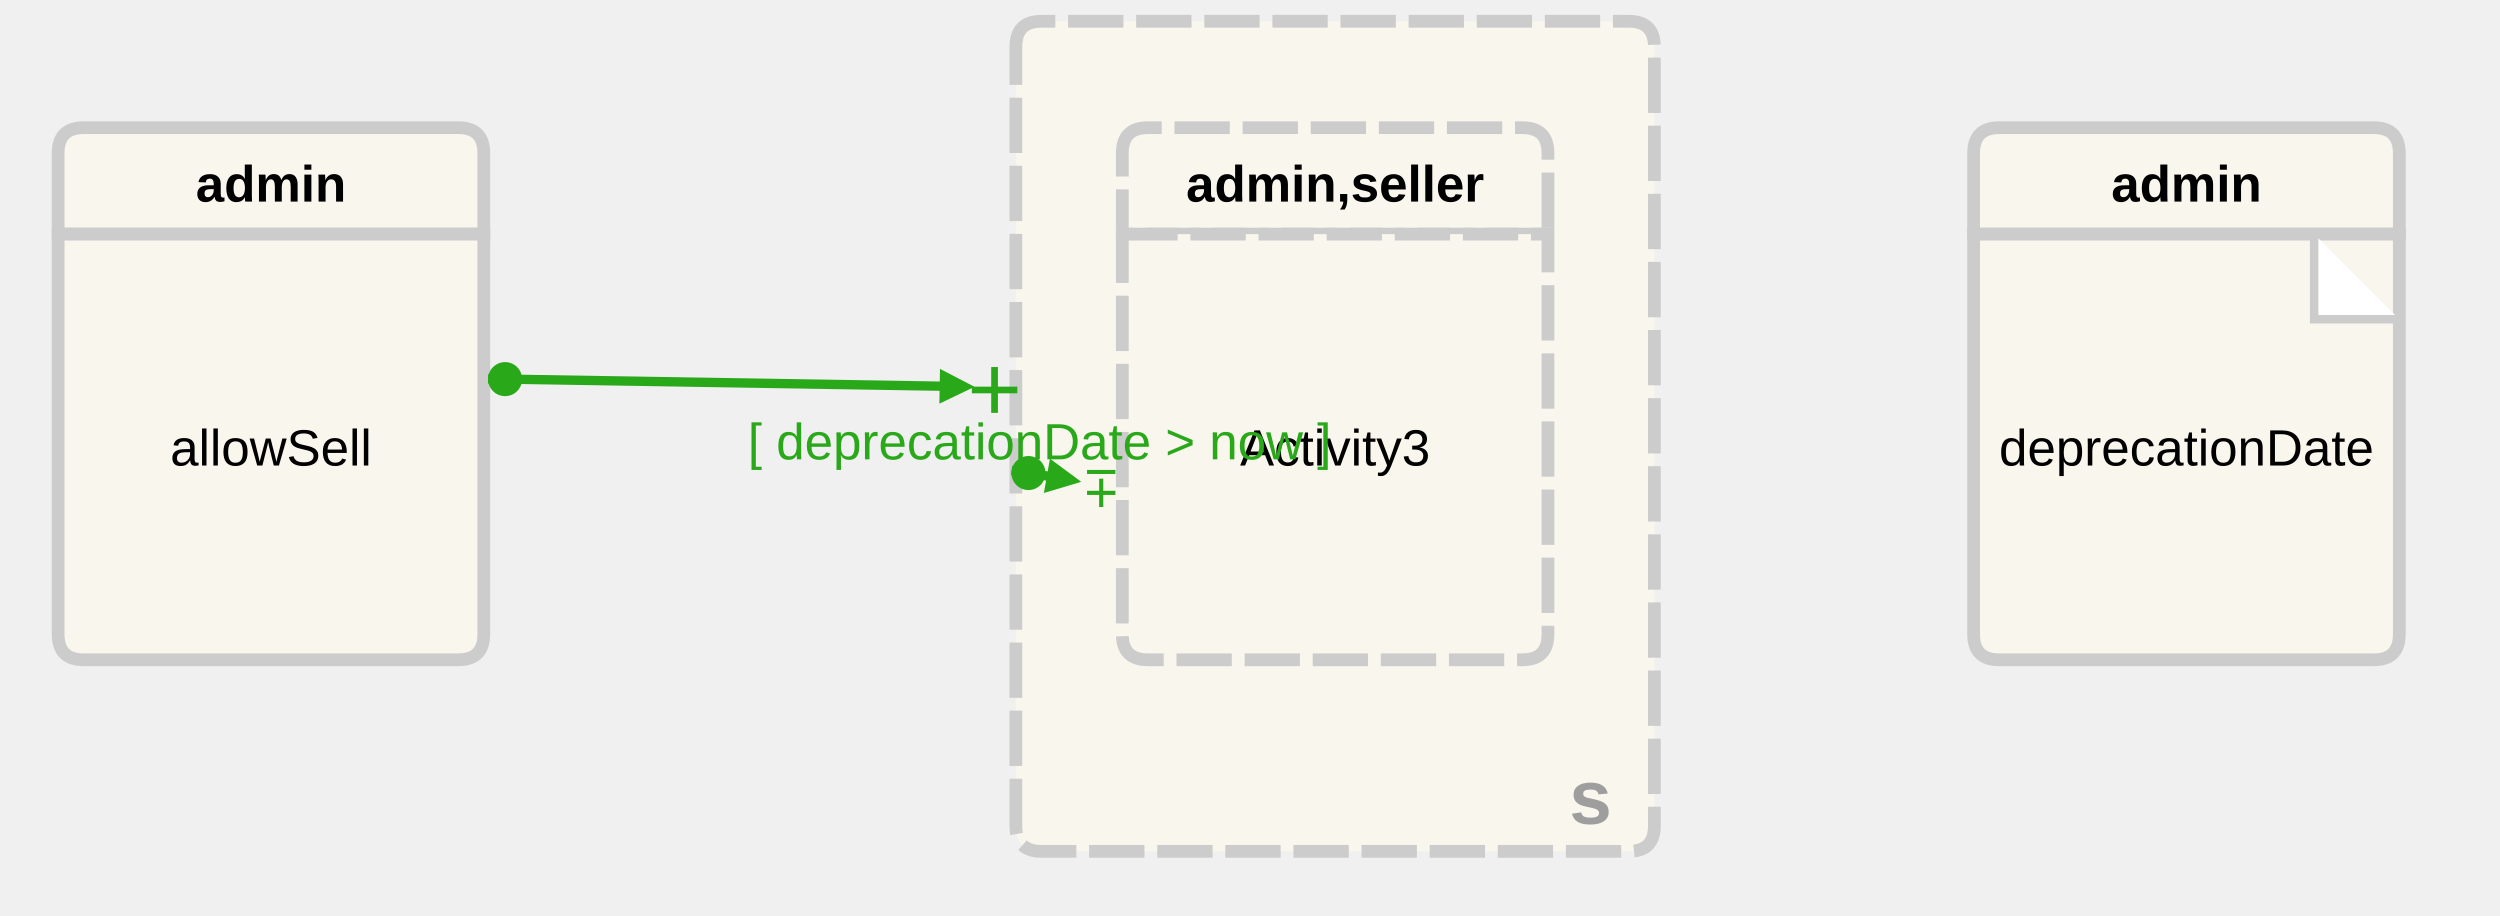
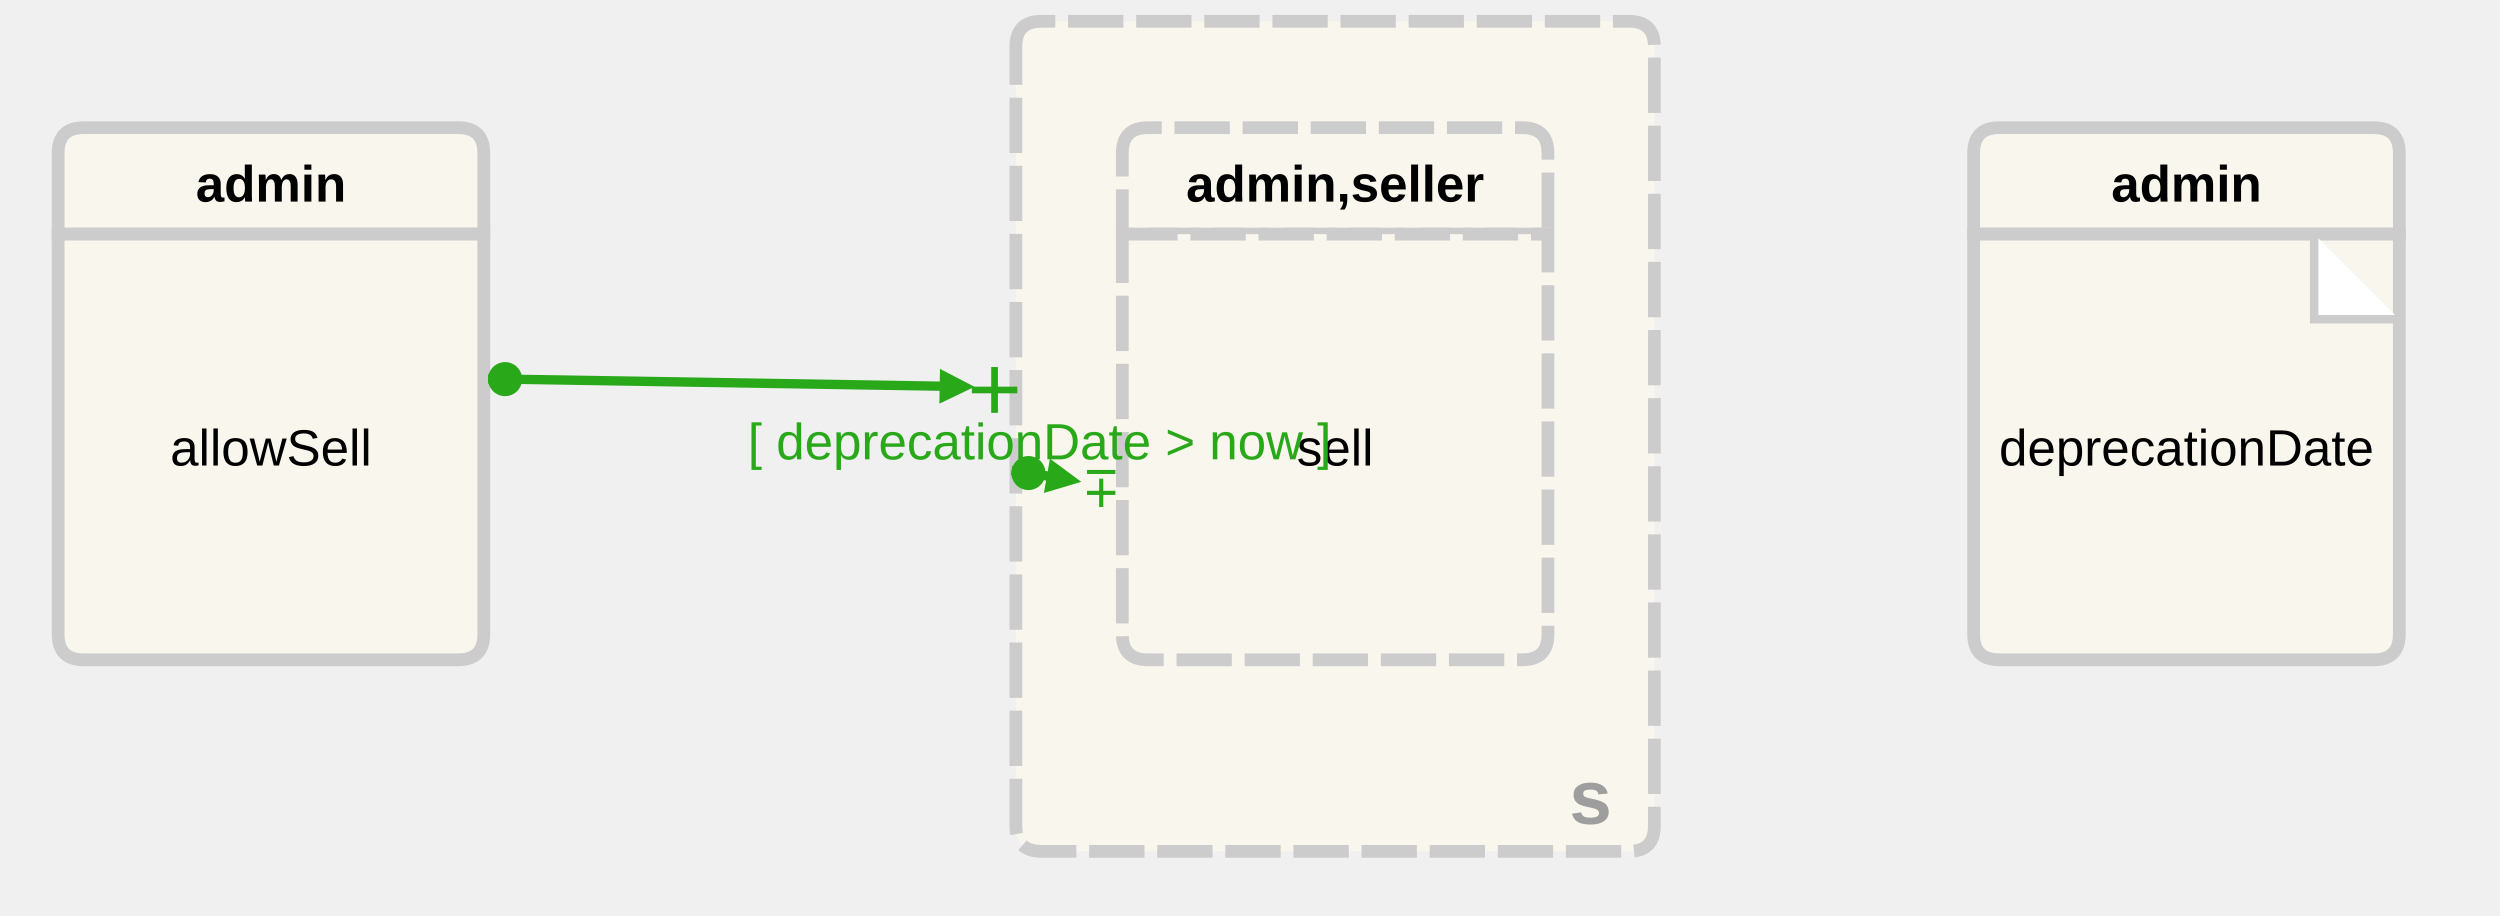
<svg xmlns="http://www.w3.org/2000/svg" width="560" version="1.1" height="205" viewBox="45 20 570 215">
  <path transform="matrix(1,0,0,1,50,50)" fill="#f9f7ed" stroke="#cccccc" d="M0,6Q0,0,6,0L94,0Q100,0,100,6L100,25Q100,25,100,25L0,25Q0,25,0,25Z" stroke-width="3" />
  <path transform="matrix(1,0,0,1,50,75)" fill="#f9f7ed" stroke="#cccccc" d="M0,0Q0,0,0,0L100,0Q100,0,100,0L100,94Q100,100,94,100L6,100Q0,100,0,94Z" stroke-width="3" />
  <text transform="matrix(1,0,0,1,0,0)" style="text-anchor: middle; font: normal normal 200 12px/normal Arial;" x="100" y="125" text-anchor="middle" font="10px &quot;Arial&quot;" stroke="#000000" fill="#000000" font-size="12px" font-weight="200" stroke-width="0">
    <tspan dy="4.362">allowSell</tspan>
  </text>
  <text transform="matrix(1,0,0,1,0,0)" style="text-anchor: middle; font: normal normal 700 12px/normal Arial;" x="100" y="63" text-anchor="middle" font="10px &quot;Arial&quot;" stroke="#000000" fill="#000000" font-size="12px" font-weight="700" stroke-width="0">
    <tspan dy="4.362">admin</tspan>
  </text>
  <text transform="matrix(1,0,0,1,0,0)" style="text-anchor: middle; font: italic normal normal 12px/normal Arial;" x="100" y="145" text-anchor="middle" font="10px &quot;Arial&quot;" stroke="none" fill="#9E9E9E" font-size="12px" font-weight="normal" font-style="italic" stroke-width="1">
    <tspan dy="4.362" />
  </text>
  <path transform="matrix(1,0,0,1,275,25)" fill="#f9f7ed" stroke="#cccccc" d="M0,6Q0,0,6,0L144,0Q150,0,150,6L150,189Q150,195,144,195L6,195Q0,195,0,189Z" stroke-width="3" x="275" y="25" stroke-dasharray="13,3" />
  <text transform="matrix(1,0,0,1,0,0)" style="text-anchor: middle; font: normal normal 200 12px/normal Arial;" x="350" y="30" text-anchor="middle" font="10px &quot;Arial&quot;" stroke="#000000" fill="#000000" font-size="12px" font-weight="200" stroke-width="0">
    <tspan dy="4.362" />
  </text>
  <text transform="matrix(1,0,0,1,0,0)" style="text-anchor: middle; font: normal normal 700 12px/normal Arial;" x="350" y="5" text-anchor="middle" font="10px &quot;Arial&quot;" stroke="#000000" fill="#000000" font-size="12px" font-weight="700" stroke-width="0">
    <tspan dy="4.362" />
  </text>
  <text transform="matrix(1,0,0,1,0,0)" style="text-anchor: middle; font: normal normal bold 18px/normal Arial;" x="410" y="207" text-anchor="middle" font="10px &quot;Arial&quot;" stroke="none" fill="#9E9E9E" font-size="18px" font-weight="bold" stroke-width="1">
    <tspan dy="6.542">s</tspan>
  </text>
  <text transform="matrix(1,0,0,1,0,0)" style="text-anchor: middle; font: italic normal normal 12px/normal Arial;" x="350" y="189" text-anchor="middle" font="10px &quot;Arial&quot;" stroke="none" fill="#9E9E9E" font-size="12px" font-weight="normal" font-style="italic" stroke-width="1">
    <tspan dy="4.362" />
  </text>
  <path transform="matrix(1,0,0,1,500,50)" fill="#f9f7ed" stroke="#cccccc" d="M0,6Q0,0,6,0L94,0Q100,0,100,6L100,25Q100,25,100,25L0,25Q0,25,0,25Z" stroke-width="3" opacity="1" />
  <path transform="matrix(1,0,0,1,500,75)" fill="#f9f7ed" stroke="#cccccc" d="M0,0Q0,0,0,0L100,0Q100,0,100,0L100,94Q100,100,94,100L6,100Q0,100,0,94Z" stroke-width="3" opacity="1" />
  <text transform="matrix(1,0,0,1,0,0)" style="text-anchor: middle; font: normal normal 200 12px/normal Arial;" x="550" y="125" text-anchor="middle" font="10px &quot;Arial&quot;" stroke="#000000" fill="#000000" font-size="12px" font-weight="200" stroke-width="0" opacity="1">
    <tspan dy="4.362">deprecationDate</tspan>
  </text>
  <text transform="matrix(1,0,0,1,0,0)" style="text-anchor: middle; font: normal normal 700 12px/normal Arial;" x="550" y="63" text-anchor="middle" font="10px &quot;Arial&quot;" stroke="#000000" fill="#000000" font-size="12px" font-weight="700" stroke-width="0" opacity="1">
    <tspan dy="4.362">admin</tspan>
  </text>
  <path transform="matrix(1,0,0,1,580,75)" fill="#ffffff" stroke="#cccccc" d="M0,0L0,20L20,20" font-size="18" font-weight="bold" stroke-width="2" opacity="1" />
  <text transform="matrix(1,0,0,1,0,0)" style="text-anchor: middle; font: italic normal normal 12px/normal Arial;" x="550" y="145" text-anchor="middle" font="10px &quot;Arial&quot;" stroke="none" fill="#9E9E9E" font-size="12px" font-weight="normal" font-style="italic" stroke-width="1" opacity="1">
    <tspan dy="4.362" />
  </text>
-   <path transform="matrix(1,0,0,1,300,50)" fill="#f9f7ed" stroke="#cccccc" d="M0,6Q0,0,6,0L94,0Q100,0,100,6L100,25Q100,25,100,25L0,25Q0,25,0,25Z" stroke-width="3" stroke-dasharray="13,3" />
-   <path transform="matrix(1,0,0,1,300,75)" fill="#f9f7ed" stroke="#cccccc" d="M0,0Q0,0,0,0L100,0Q100,0,100,0L100,94Q100,100,94,100L6,100Q0,100,0,94Z" stroke-width="3" stroke-dasharray="13,3" />
-   <text transform="matrix(1,0,0,1,0,0)" style="text-anchor: middle; font: normal normal 200 12px/normal Arial;" x="350" y="125" text-anchor="middle" font="10px &quot;Arial&quot;" stroke="#000000" fill="#000000" font-size="12px" font-weight="200" stroke-width="0" class="c0b84299-5efe-446f-ab4c-447793a75ed7--child ">
-     <tspan dy="4.362">Activity3</tspan>
+   <path transform="matrix(1,0,0,1,300,50)" fill="#f9f7ed" stroke="#cccccc" d="M0,6Q0,0,6,0L94,0Q100,0,100,6L100,25Q100,25,100,25L0,25Q0,25,0,25Z" stroke-width="3" stroke-dasharray="13,3" opacity="1" />
+   <path transform="matrix(1,0,0,1,300,75)" fill="#f9f7ed" stroke="#cccccc" d="M0,0Q0,0,0,0L100,0Q100,0,100,0L100,94Q100,100,94,100L6,100Q0,100,0,94Z" stroke-width="3" stroke-dasharray="13,3" opacity="1" />
+   <text transform="matrix(1,0,0,1,0,0)" style="text-anchor: middle; font: normal normal 200 12px/normal Arial;" x="350" y="125" text-anchor="middle" font="10px &quot;Arial&quot;" stroke="#000000" fill="#000000" font-size="12px" font-weight="200" stroke-width="0" opacity="1" class="c0b84299-5efe-446f-ab4c-447793a75ed7--child ">
+     <tspan dy="4.362">sell</tspan>
  </text>
-   <text transform="matrix(1,0,0,1,0,0)" style="text-anchor: middle; font: normal normal 700 12px/normal Arial;" x="350" y="63" text-anchor="middle" font="10px &quot;Arial&quot;" stroke="#000000" fill="#000000" font-size="12px" font-weight="700" stroke-width="0" class="c0b84299-5efe-446f-ab4c-447793a75ed7--child ">
+   <text transform="matrix(1,0,0,1,0,0)" style="text-anchor: middle; font: normal normal 700 12px/normal Arial;" x="350" y="63" text-anchor="middle" font="10px &quot;Arial&quot;" stroke="#000000" fill="#000000" font-size="12px" font-weight="700" stroke-width="0" opacity="1" class="c0b84299-5efe-446f-ab4c-447793a75ed7--child ">
    <tspan dy="4.362">admin,seller</tspan>
  </text>
-   <text transform="matrix(1,0,0,1,0,0)" style="text-anchor: middle; font: italic normal normal 12px/normal Arial;" x="350" y="145" text-anchor="middle" font="10px &quot;Arial&quot;" stroke="none" fill="#9E9E9E" font-size="12px" font-weight="normal" font-style="italic" stroke-width="1" class="c0b84299-5efe-446f-ab4c-447793a75ed7--child ">
+   <text transform="matrix(1,0,0,1,0,0)" style="text-anchor: middle; font: italic normal normal 12px/normal Arial;" x="350" y="145" text-anchor="middle" font="10px &quot;Arial&quot;" stroke="none" fill="#9E9E9E" font-size="12px" font-weight="normal" font-style="italic" stroke-width="1" opacity="1" class="c0b84299-5efe-446f-ab4c-447793a75ed7--child ">
    <tspan dy="4.362" />
  </text>
  <circle transform="matrix(1,0,0,1,0,0)" cx="154.999" cy="109.065" r="4" fill="#29A81A" stroke="#29A81A" stroke-width="0" class="arrow eRelation" />
  <text transform="matrix(1,0,0,1,0,0)" style="text-anchor: middle; font: normal normal normal 22px/normal Arial;" x="270.001" y="110.935" text-anchor="middle" font="10px &quot;Arial&quot;" stroke="#29A81A" fill="#29A81A" stroke-width="0" font-size="22px" class="arrowExtension eRelation">
    <tspan dy="7.996">+</tspan>
  </text>
  <text transform="matrix(0.0175,-0.9998,0.9998,0.0175,144.7087,368.8014)" style="text-anchor: middle; font: normal normal 200 14px/normal Arial;" x="260.002" y="110.772" text-anchor="middle" font="10px &quot;Arial&quot;" stroke="#29A81A" fill="#29A81A" stroke-width="0" font-size="14px" font-weight="200" class="arrowHead eRelation">
    <tspan dy="5.088">▼</tspan>
  </text>
  <path transform="matrix(1,0,0,1,0,0)" fill="none" stroke="#29A81A" d="M151,109L262.002,110.805" arrow-start="none" arrow-end="none" stroke-width="2.2" />
  <text transform="matrix(1,0,0,1,0,0)" style="text-anchor: middle; font: normal normal 200 12px/normal Arial;" x="206.501" y="101.903" text-anchor="middle" font="10px &quot;Arial&quot;" stroke="none" fill="#29A81A" font-size="12px" font-weight="200" stroke-width="0" class="eRelation">
    <tspan dy="4.362" />
  </text>
  <text transform="matrix(1,0,0,1,0,0)" style="text-anchor: middle; font: normal normal 200 12px/normal Arial;" x="206.501" y="117.903" text-anchor="middle" font="10px &quot;Arial&quot;" stroke="none" fill="#29A81A" font-size="12px" font-weight="200" stroke-width="0" class="eRelation">
    <tspan dy="4.362" />
  </text>
  <circle transform="matrix(1,0,0,1,0,0)" cx="277.95" cy="131.132" r="4" fill="#29A81A" stroke="#29A81A" stroke-width="0" class="arrow eRelation" />
  <text transform="matrix(1,0,0,1,0,0)" style="text-anchor: middle; font: normal normal 200 14px/normal Arial;" x="295.05" y="133.868" text-anchor="middle" font="10px &quot;Arial&quot;" stroke="#29A81A" fill="#29A81A" stroke-width="0" font-size="14px" font-weight="200" class="arrowExtension eRelation">
    <tspan dy="5.088">∓</tspan>
  </text>
  <text transform="matrix(0.1736,-0.9848,0.9848,0.1736,105.3772,390.1599)" style="text-anchor: middle; font: normal normal 200 14px/normal Arial;" x="285.176" y="132.288" text-anchor="middle" font="10px &quot;Arial&quot;" stroke="#29A81A" fill="#29A81A" stroke-width="0" font-size="14px" font-weight="200" class="arrowHead eRelation">
    <tspan dy="5.088">▼</tspan>
  </text>
  <path transform="matrix(1,0,0,1,0,0)" fill="none" stroke="#29A81A" d="M274,130.5L287.151,132.604" arrow-start="none" arrow-end="none" stroke-width="2.2" />
  <text transform="matrix(1,0,0,1,0,0)" style="text-anchor: middle; font: normal normal 200 12px/normal Arial;" x="280.576" y="123.552" text-anchor="middle" font="10px &quot;Arial&quot;" stroke="none" fill="#29A81A" font-size="12px" font-weight="200" stroke-width="0" class="eRelation">
    <tspan dy="4.362">[ deprecationDate &gt; now ]</tspan>
  </text>
  <text transform="matrix(1,0,0,1,0,0)" style="text-anchor: middle; font: normal normal 200 12px/normal Arial;" x="280.576" y="139.552" text-anchor="middle" font="10px &quot;Arial&quot;" stroke="none" fill="#29A81A" font-size="12px" font-weight="200" stroke-width="0" class="eRelation">
    <tspan dy="4.362" />
  </text>
</svg>
